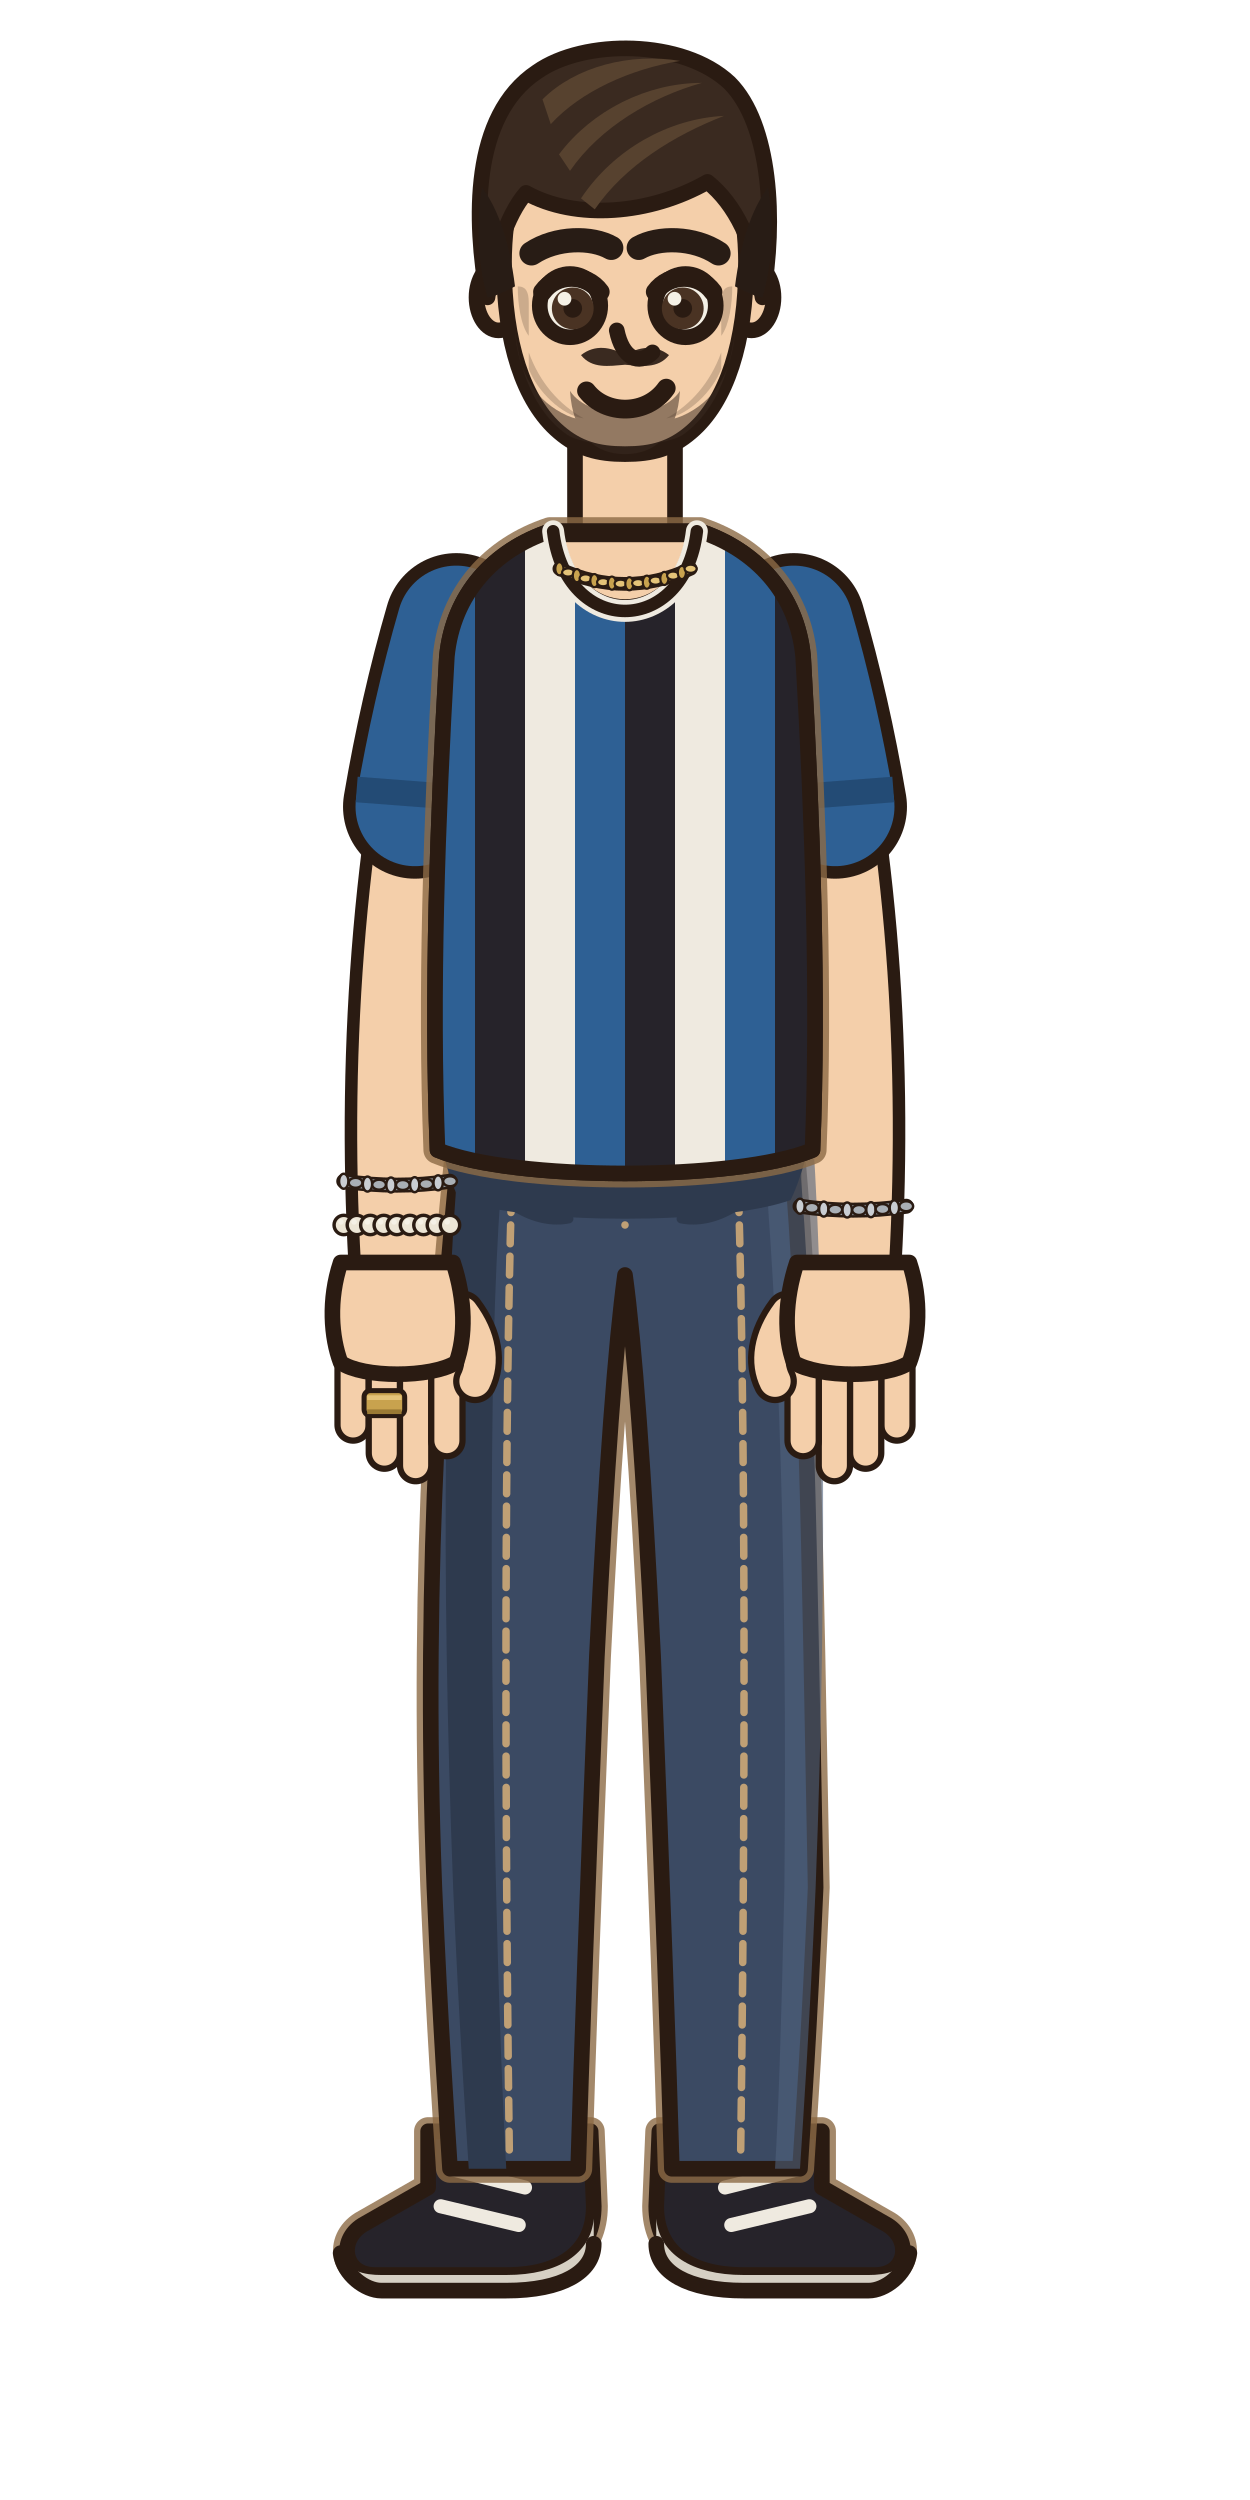
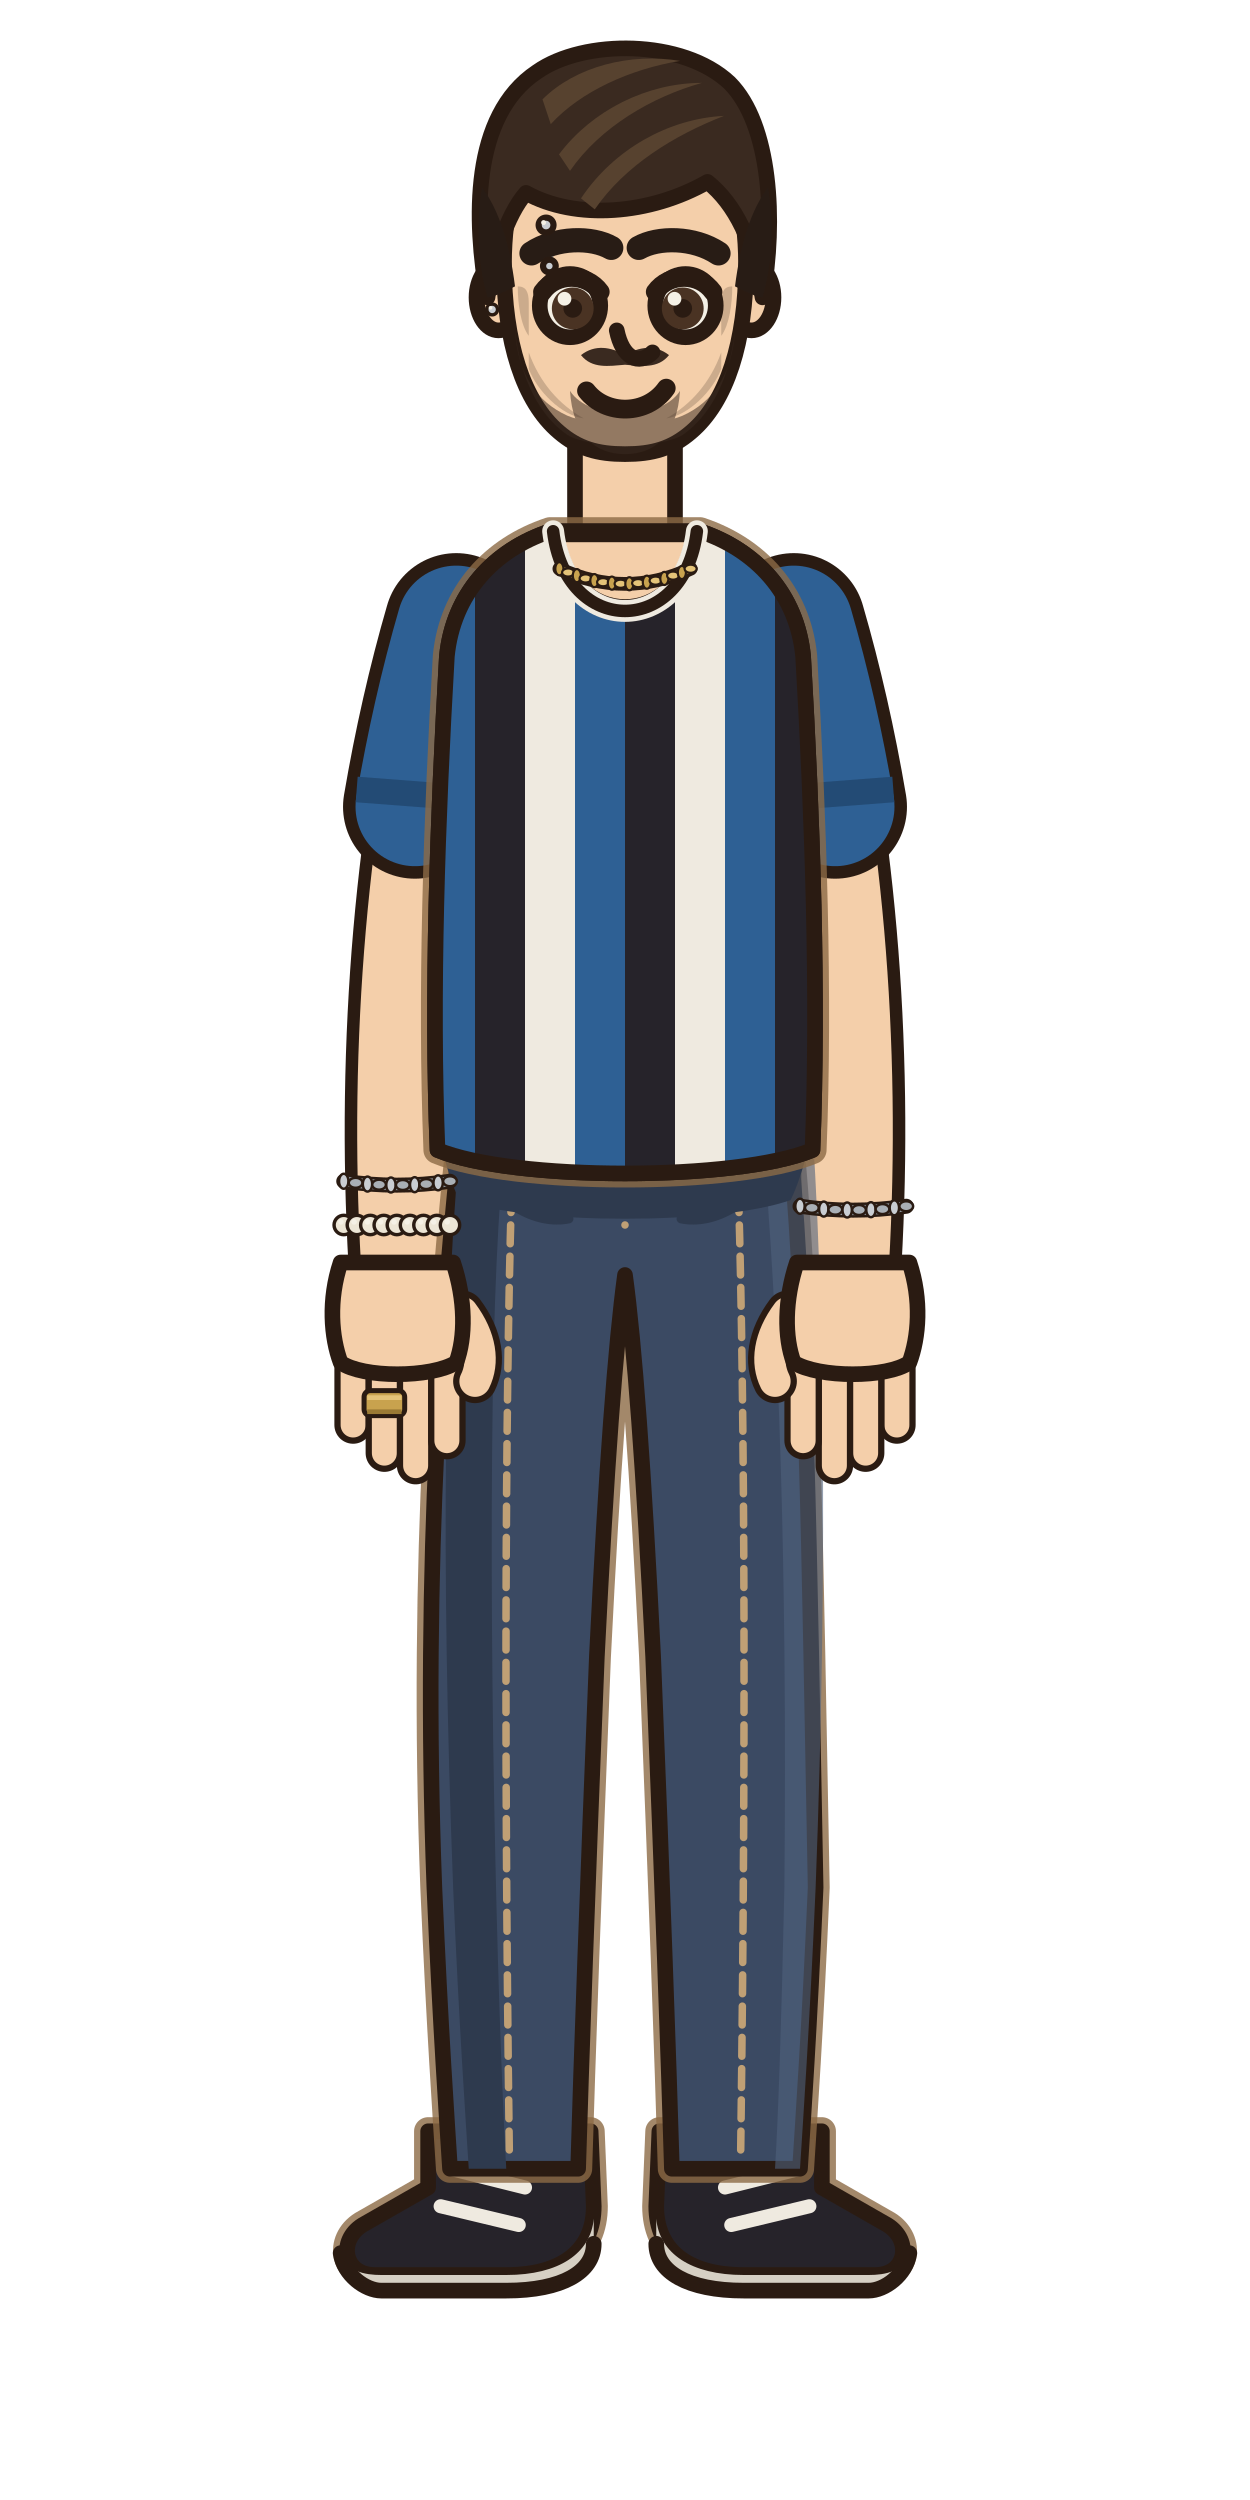
<svg xmlns="http://www.w3.org/2000/svg" viewBox="0 0 400 800" width="400" height="800" role="img" aria-label="Matheus - corpo inteiro">
  <defs>
    <clipPath id="mt-shirt">
      <path d="M 143 210 C 145 190, 158 176, 176 170 L 224 170 C 242 176, 255 190, 257 210 C 260 262, 262 318, 260 368 C 236 378, 164 378, 140 368 C 138 318, 140 262, 143 210 Z" />
    </clipPath>
  </defs>
  <g stroke="#2A1B12" stroke-width="5" stroke-linecap="round" stroke-linejoin="round">
    <g fill="none" stroke-linecap="round">
      <path stroke="#2A1B12" stroke-width="37" d="M 148 200 C 132 262, 126 334, 130 404" />
      <path stroke="#F4CFAA" stroke-width="29" d="M 148 200 C 132 262, 126 334, 130 404" />
      <path stroke="#2A1B12" stroke-width="37" d="M 252 200 C 268 262, 274 334, 270 404" />
      <path stroke="#F4CFAA" stroke-width="29" d="M 252 200 C 268 262, 274 334, 270 404" />
      <path stroke="#2A1B12" stroke-width="46" d="M 146 200 C 140.60 218.60, 136.19 238.10, 132.77 258.18" />
      <path stroke="#2E6094" stroke-width="38" d="M 146 200 C 140.60 218.60, 136.19 238.10, 132.77 258.18" />
      <path stroke="#2A1B12" stroke-width="46" d="M 254 200 C 259.40 218.60, 263.81 238.10, 267.23 258.18" />
      <path stroke="#2E6094" stroke-width="38" d="M 254 200 C 259.40 218.60, 263.81 238.10, 267.23 258.18" />
      <path stroke="#234B75" stroke-width="38" stroke-linecap="butt" d="M 133.4 250 L 132.77 258.18" />
      <path stroke="#234B75" stroke-width="38" stroke-linecap="butt" d="M 266.6 250 L 267.23 258.18" />
    </g>
    <g>
      <path fill="none" stroke="#8C6A45" stroke-width="9" opacity="0.8" stroke-linejoin="round" d="M 137 682 L 189 682 L 190 706 C 190 720, 180 728, 162 728 L 120 728 C 110 728, 108 717, 116 712 L 137 700 Z" />
      <path fill="#26232A" d="M 137 682 L 189 682 L 190 706 C 190 720, 180 728, 162 728 L 120 728 C 110 728, 108 717, 116 712 L 137 700 Z" />
      <path fill="#D6D0C4" stroke="none" d="M 109 720 C 110 727, 117 728, 122 728 L 162 728 C 179 728, 189 721, 190 710 L 190 720 C 189 728, 179 733, 162 733 L 120 733 C 111 733, 107 727, 109 720 Z" />
      <path fill="none" stroke="#EFEAE0" stroke-width="4.5" d="M 144 694 L 168 700 M 141 706 L 166 712" />
      <path fill="none" stroke="#2A1B12" stroke-width="5" d="M 109 721 C 110 728, 117 733, 122 733 L 162 733 C 180 733, 190 727, 190 718" />
    </g>
    <g>
      <path fill="none" stroke="#8C6A45" stroke-width="9" opacity="0.8" stroke-linejoin="round" d="M 263 682 L 211 682 L 210 706 C 210 720, 220 728, 238 728 L 280 728 C 290 728, 292 717, 284 712 L 263 700 Z" />
      <path fill="#26232A" d="M 263 682 L 211 682 L 210 706 C 210 720, 220 728, 238 728 L 280 728 C 290 728, 292 717, 284 712 L 263 700 Z" />
      <path fill="#D6D0C4" stroke="none" d="M 291 720 C 290 727, 283 728, 278 728 L 238 728 C 221 728, 211 721, 210 710 L 210 720 C 211 728, 221 733, 238 733 L 280 733 C 289 733, 293 727, 291 720 Z" />
      <path fill="none" stroke="#EFEAE0" stroke-width="4.5" d="M 256 694 L 232 700 M 259 706 L 234 712" />
      <path fill="none" stroke="#2A1B12" stroke-width="5" d="M 291 721 C 290 728, 283 733, 278 733 L 238 733 C 220 733, 210 727, 210 718" />
    </g>
    <path fill="none" stroke="#8C6A45" stroke-width="9" opacity="0.8" stroke-linejoin="round" d="M 148 358 C 142 412, 135 500, 139 604 C 141 650, 143 678, 144 694 L 185 694 C 186 660, 188 604, 191 530 C 194 470, 197 430, 200 408 C 203 430, 206 470, 209 530 C 212 604, 214 660, 215 694 L 256 694 C 257 678, 259 650, 261 604 C 259 500, 258 412, 252 358 Z" />
    <path fill="#3B4A63" d="M 148 358 C 142 412, 135 500, 139 604 C 141 650, 143 678, 144 694 L 185 694 C 186 660, 188 604, 191 530 C 194 470, 197 430, 200 408 C 203 430, 206 470, 209 530 C 212 604, 214 660, 215 694 L 256 694 C 257 678, 259 650, 261 604 C 259 500, 258 412, 252 358 Z" />
    <path fill="#2E3A4E" stroke="none" d="M 148 358 C 142 412, 141 500, 145 604 C 147 650, 149 678, 150 694 L 162 694 C 159 640, 156 520, 158 430 C 159 392, 161 366, 163 358 Z" />
    <path fill="#4E607C" stroke="none" opacity="0.6" d="M 244 364 C 249 420, 252 500, 251 604 C 250 650, 249 678, 248 694 L 256 694 C 257 678, 259 650, 261 604 C 265 500, 264 400, 258 336 Z" />
    <g fill="none" stroke="#C0A075" stroke-width="2.4" stroke-dasharray="6 4">
      <path d="M 164 372 C 162 430, 161 540, 163 690" />
      <path d="M 236 372 C 238 430, 239 540, 237 690" />
      <path d="M 200 362 L 200 392" />
    </g>
    <g fill="none" stroke="#2E3A4E" stroke-width="3">
      <path d="M 148 366 C 158 386, 172 392, 182 390" />
      <path d="M 252 366 C 242 386, 228 392, 218 390" />
    </g>
    <path fill="#2E3A4E" stroke="none" d="M 148 358 L 252 358 C 252 366, 253 372, 253 376 L 147 376 C 147 372, 148 366, 148 358 Z" />
    <path fill="#2E3A4E" stroke="none" d="M 141 366 C 165 378, 235 378, 259 366 C 257 374, 255 380, 253 384 C 231 392, 169 392, 147 384 C 145 380, 143 374, 141 366 Z" />
    <path fill="#F4CFAA" d="M 184 130 L 184 178 C 184 188, 216 188, 216 178 L 216 130 Z" />
    <path fill="none" stroke="#8C6A45" stroke-width="9" opacity="0.8" stroke-linejoin="round" d="M 143 210 C 145 190, 158 176, 176 170 L 224 170 C 242 176, 255 190, 257 210 C 260 262, 262 318, 260 368 C 236 378, 164 378, 140 368 C 138 318, 140 262, 143 210 Z" />
    <path fill="#2E6094" d="M 143 210 C 145 190, 158 176, 176 170 L 224 170 C 242 176, 255 190, 257 210 C 260 262, 262 318, 260 368 C 236 378, 164 378, 140 368 C 138 318, 140 262, 143 210 Z" />
    <g clip-path="url(#mt-shirt)" stroke="none">
      <rect x="136" y="168" width="16.6" height="214" fill="#2E6094" />
      <rect x="152" y="168" width="16.6" height="214" fill="#26232A" />
      <rect x="168" y="168" width="16.6" height="214" fill="#EFEAE0" />
      <rect x="184" y="168" width="16.6" height="214" fill="#2E6094" />
      <rect x="200" y="168" width="16.6" height="214" fill="#26232A" />
      <rect x="216" y="168" width="16.6" height="214" fill="#EFEAE0" />
      <rect x="232" y="168" width="16.6" height="214" fill="#2E6094" />
      <rect x="248" y="168" width="16.6" height="214" fill="#26232A" />
    </g>
    <path fill="none" stroke="#2A1B12" stroke-width="5" stroke-linejoin="round" d="M 143 210 C 145 190, 158 176, 176 170 L 224 170 C 242 176, 255 190, 257 210 C 260 262, 262 318, 260 368 C 236 378, 164 378, 140 368 C 138 318, 140 262, 143 210 Z" />
    <path fill="#F4CFAA" d="M 178 171 C 182 202, 218 202, 222 171 Z" />
    <path fill="none" stroke="#EFEAE0" stroke-width="7" d="M 177 170 C 181 204, 219 204, 223 170" />
    <path fill="none" stroke="#2A1B12" stroke-width="4" d="M 177 170 C 181 204, 219 204, 223 170" />
    <path fill="none" stroke="#2A1B12" stroke-width="4.40" stroke-linecap="round" d="M 179 182 Q 200 191.7 221 182" />
    <path fill="none" stroke="#9A7A34" stroke-width="2.20" stroke-linecap="round" d="M 179 182 Q 200 191.7 221 182" />
    <ellipse cx="179.0" cy="182.0" rx="1.30" ry="2.10" fill="#C8A24E" stroke="#2A1B12" stroke-width="0.71" />
    <ellipse cx="181.8" cy="183.2" rx="1.93" ry="1.30" fill="#E4C378" stroke="#2A1B12" stroke-width="0.71" />
    <ellipse cx="184.6" cy="184.2" rx="1.30" ry="2.10" fill="#C8A24E" stroke="#2A1B12" stroke-width="0.71" />
    <ellipse cx="187.4" cy="185.1" rx="1.93" ry="1.30" fill="#E4C378" stroke="#2A1B12" stroke-width="0.71" />
    <ellipse cx="190.2" cy="185.8" rx="1.30" ry="2.10" fill="#C8A24E" stroke="#2A1B12" stroke-width="0.71" />
    <ellipse cx="193.0" cy="186.3" rx="1.93" ry="1.30" fill="#E4C378" stroke="#2A1B12" stroke-width="0.71" />
    <ellipse cx="195.8" cy="186.6" rx="1.30" ry="2.10" fill="#C8A24E" stroke="#2A1B12" stroke-width="0.71" />
    <ellipse cx="198.6" cy="186.8" rx="1.93" ry="1.30" fill="#E4C378" stroke="#2A1B12" stroke-width="0.71" />
    <ellipse cx="201.4" cy="186.8" rx="1.30" ry="2.10" fill="#C8A24E" stroke="#2A1B12" stroke-width="0.71" />
    <ellipse cx="204.2" cy="186.6" rx="1.93" ry="1.30" fill="#E4C378" stroke="#2A1B12" stroke-width="0.71" />
    <ellipse cx="207.0" cy="186.3" rx="1.30" ry="2.10" fill="#C8A24E" stroke="#2A1B12" stroke-width="0.71" />
    <ellipse cx="209.8" cy="185.8" rx="1.93" ry="1.30" fill="#E4C378" stroke="#2A1B12" stroke-width="0.71" />
    <ellipse cx="212.6" cy="185.1" rx="1.30" ry="2.10" fill="#C8A24E" stroke="#2A1B12" stroke-width="0.71" />
    <ellipse cx="215.4" cy="184.2" rx="1.93" ry="1.30" fill="#E4C378" stroke="#2A1B12" stroke-width="0.71" />
    <ellipse cx="218.2" cy="183.2" rx="1.30" ry="2.10" fill="#C8A24E" stroke="#2A1B12" stroke-width="0.71" />
    <ellipse cx="221.0" cy="182.0" rx="1.93" ry="1.30" fill="#E4C378" stroke="#2A1B12" stroke-width="0.71" />
    <g stroke-linecap="round">
      <circle cx="110.0" cy="392" r="3.1" fill="#EDE6D6" stroke="#2A1B12" stroke-width="1.1" />
      <circle cx="109.1" cy="391.0" r="0.9" fill="#F5F1E6" stroke="none" />
      <circle cx="114.2" cy="392" r="3.1" fill="#EDE6D6" stroke="#2A1B12" stroke-width="1.1" />
      <circle cx="113.3" cy="391.0" r="0.9" fill="#F5F1E6" stroke="none" />
      <circle cx="118.5" cy="392" r="3.1" fill="#EDE6D6" stroke="#2A1B12" stroke-width="1.1" />
      <circle cx="117.6" cy="391.0" r="0.9" fill="#F5F1E6" stroke="none" />
      <circle cx="122.8" cy="392" r="3.1" fill="#EDE6D6" stroke="#2A1B12" stroke-width="1.1" />
      <circle cx="121.8" cy="391.0" r="0.9" fill="#F5F1E6" stroke="none" />
      <circle cx="127.0" cy="392" r="3.1" fill="#EDE6D6" stroke="#2A1B12" stroke-width="1.1" />
      <circle cx="126.1" cy="391.0" r="0.9" fill="#F5F1E6" stroke="none" />
      <circle cx="131.2" cy="392" r="3.1" fill="#EDE6D6" stroke="#2A1B12" stroke-width="1.1" />
      <circle cx="130.3" cy="391.0" r="0.9" fill="#F5F1E6" stroke="none" />
      <circle cx="135.5" cy="392" r="3.1" fill="#EDE6D6" stroke="#2A1B12" stroke-width="1.1" />
      <circle cx="134.6" cy="391.0" r="0.9" fill="#F5F1E6" stroke="none" />
      <circle cx="139.8" cy="392" r="3.1" fill="#EDE6D6" stroke="#2A1B12" stroke-width="1.1" />
      <circle cx="138.8" cy="391.0" r="0.9" fill="#F5F1E6" stroke="none" />
      <circle cx="144.0" cy="392" r="3.1" fill="#EDE6D6" stroke="#2A1B12" stroke-width="1.1" />
      <circle cx="143.1" cy="391.0" r="0.9" fill="#F5F1E6" stroke="none" />
      <path fill="none" stroke="#2A1B12" stroke-width="4.8" stroke-linecap="round" d="M 110 378 Q 127 380.5 144 378" />
      <path fill="none" stroke="#8D949B" stroke-width="3.2" stroke-linecap="round" d="M 110 378 Q 127 380.5 144 378" />
      <ellipse cx="110.0" cy="378.0" rx="1.5" ry="2.4" fill="#C9CDD2" stroke="#2A1B12" stroke-width="0.8" />
      <ellipse cx="113.8" cy="378.5" rx="2.2" ry="1.6" fill="#A9AFB5" stroke="#2A1B12" stroke-width="0.8" />
      <ellipse cx="117.6" cy="378.9" rx="1.5" ry="2.4" fill="#C9CDD2" stroke="#2A1B12" stroke-width="0.8" />
      <ellipse cx="121.3" cy="379.1" rx="2.2" ry="1.6" fill="#A9AFB5" stroke="#2A1B12" stroke-width="0.8" />
      <ellipse cx="125.1" cy="379.2" rx="1.5" ry="2.4" fill="#C9CDD2" stroke="#2A1B12" stroke-width="0.8" />
      <ellipse cx="128.9" cy="379.2" rx="2.2" ry="1.6" fill="#A9AFB5" stroke="#2A1B12" stroke-width="0.8" />
      <ellipse cx="132.7" cy="379.1" rx="1.5" ry="2.4" fill="#C9CDD2" stroke="#2A1B12" stroke-width="0.8" />
      <ellipse cx="136.4" cy="378.9" rx="2.2" ry="1.6" fill="#A9AFB5" stroke="#2A1B12" stroke-width="0.8" />
      <ellipse cx="140.2" cy="378.5" rx="1.5" ry="2.4" fill="#C9CDD2" stroke="#2A1B12" stroke-width="0.8" />
      <ellipse cx="144.0" cy="378.0" rx="2.2" ry="1.6" fill="#A9AFB5" stroke="#2A1B12" stroke-width="0.8" />
      <path fill="none" stroke="#2A1B12" stroke-width="4.8" stroke-linecap="round" d="M 256 386 Q 273 388.5 290 386" />
      <path fill="none" stroke="#8D949B" stroke-width="3.2" stroke-linecap="round" d="M 256 386 Q 273 388.5 290 386" />
      <ellipse cx="256.0" cy="386.0" rx="1.5" ry="2.4" fill="#C9CDD2" stroke="#2A1B12" stroke-width="0.8" />
      <ellipse cx="259.8" cy="386.5" rx="2.2" ry="1.6" fill="#A9AFB5" stroke="#2A1B12" stroke-width="0.8" />
      <ellipse cx="263.6" cy="386.9" rx="1.5" ry="2.4" fill="#C9CDD2" stroke="#2A1B12" stroke-width="0.8" />
      <ellipse cx="267.3" cy="387.1" rx="2.2" ry="1.6" fill="#A9AFB5" stroke="#2A1B12" stroke-width="0.8" />
      <ellipse cx="271.1" cy="387.2" rx="1.5" ry="2.4" fill="#C9CDD2" stroke="#2A1B12" stroke-width="0.8" />
      <ellipse cx="274.9" cy="387.2" rx="2.2" ry="1.6" fill="#A9AFB5" stroke="#2A1B12" stroke-width="0.8" />
      <ellipse cx="278.7" cy="387.1" rx="1.5" ry="2.4" fill="#C9CDD2" stroke="#2A1B12" stroke-width="0.8" />
      <ellipse cx="282.4" cy="386.9" rx="2.2" ry="1.6" fill="#A9AFB5" stroke="#2A1B12" stroke-width="0.8" />
      <ellipse cx="286.2" cy="386.5" rx="1.5" ry="2.4" fill="#C9CDD2" stroke="#2A1B12" stroke-width="0.8" />
      <ellipse cx="290.0" cy="386.0" rx="2.2" ry="1.6" fill="#A9AFB5" stroke="#2A1B12" stroke-width="0.8" />
    </g>
  </g>
  <g stroke="#2A1B12" stroke-width="5" stroke-linecap="round" stroke-linejoin="round">
    <g fill="none">
      <path stroke="#2A1B12" stroke-width="12" d="M 113 430 L 113 456" />
      <path stroke="#F4CFAA" stroke-width="8" d="M 113 430 L 113 456" />
      <path stroke="#2A1B12" stroke-width="12" d="M 123 430 L 123 465" />
      <path stroke="#F4CFAA" stroke-width="8" d="M 123 430 L 123 465" />
      <path stroke="#2A1B12" stroke-width="12" d="M 133 430 L 133 469" />
      <path stroke="#F4CFAA" stroke-width="8" d="M 133 430 L 133 469" />
      <path stroke="#2A1B12" stroke-width="12" d="M 143 430 L 143 461" />
      <path stroke="#F4CFAA" stroke-width="8" d="M 143 430 L 143 461" />
    </g>
    <path fill="none" stroke="#2A1B12" stroke-width="14" d="M 148 420 C 154 428, 155 436, 152 442" />
    <path fill="none" stroke="#F4CFAA" stroke-width="10" d="M 148 420 C 154 428, 155 436, 152 442" />
    <path fill="#F4CFAA" d="M 109 404 L 145 404 C 149 416, 149 428, 146 436       C 138 441, 116 441, 109 436 C 106 428, 105 416, 109 404 Z" />
    <g stroke="#2A1B12" stroke-width="1.6">
      <rect x="116.5" y="445" width="13" height="8" rx="2" fill="#C8A24E" />
      <path fill="#E4C378" stroke="none" d="M 117.5 446.5 L 128.5 446.5 L 128.5 448 L 117.5 448 Z" />
      <path fill="#9A7A34" stroke="none" d="M 117.5 451 L 128.5 451 L 128.5 452.5 L 117.5 452.5 Z" />
    </g>
  </g>
  <g transform="translate(400 0) scale(-1 1)" stroke="#2A1B12" stroke-width="5" stroke-linecap="round" stroke-linejoin="round">
    <g fill="none">
      <path stroke="#2A1B12" stroke-width="12" d="M 113 430 L 113 456" />
      <path stroke="#F4CFAA" stroke-width="8" d="M 113 430 L 113 456" />
      <path stroke="#2A1B12" stroke-width="12" d="M 123 430 L 123 465" />
      <path stroke="#F4CFAA" stroke-width="8" d="M 123 430 L 123 465" />
      <path stroke="#2A1B12" stroke-width="12" d="M 133 430 L 133 469" />
      <path stroke="#F4CFAA" stroke-width="8" d="M 133 430 L 133 469" />
      <path stroke="#2A1B12" stroke-width="12" d="M 143 430 L 143 461" />
      <path stroke="#F4CFAA" stroke-width="8" d="M 143 430 L 143 461" />
    </g>
    <path fill="none" stroke="#2A1B12" stroke-width="14" d="M 148 420 C 154 428, 155 436, 152 442" />
    <path fill="none" stroke="#F4CFAA" stroke-width="10" d="M 148 420 C 154 428, 155 436, 152 442" />
    <path fill="#F4CFAA" d="M 109 404 L 145 404 C 149 416, 149 428, 146 436       C 138 441, 116 441, 109 436 C 106 428, 105 416, 109 404 Z" />
  </g>
  <g transform="translate(87.36 -3.40) scale(0.88)">
    <g stroke="#2A1B12" stroke-width="5.68" stroke-linecap="round" stroke-linejoin="round">
      <ellipse cx="82" cy="112" rx="8" ry="12" fill="#F4CFAA" />
      <ellipse cx="174" cy="112" rx="8" ry="12" fill="#F4CFAA" />
      <path fill="#F4CFAA" d="M 84 100       C 84 58, 103 44, 128 44       C 153 44, 172 58, 172 100       C 172 128, 165 150, 152 161       C 145 167, 138 169, 128 169       C 118 169, 111 167, 104 161       C 91 150, 84 128, 84 100 Z" />
      <g stroke="none" fill="#3A2A20" opacity="0.52">
        <path d="M 88 124 C 90 142, 97 155, 107 162 C 115 167, 141 167, 149 162         C 159 155, 166 142, 168 124 C 167 140, 160 150, 149 155         C 140 159, 116 159, 107 155 C 96 150, 89 140, 88 124 Z" />
        <path d="M 108 146 C 115 157, 141 157, 148 146 C 147 162, 139 169, 128 169         C 117 169, 109 162, 108 146 Z" />
      </g>
      <g stroke="none" fill="#3A2A20" opacity="0.22">
        <path d="M 93 132 C 97 143, 104 151, 113 156 C 105 155, 96 146, 93 138 Z" />
        <path d="M 163 132 C 159 143, 152 151, 143 156 C 151 155, 160 146, 163 138 Z" />
        <path d="M 89 108 C 92 108, 93 110, 93 114 L 93 126 C 90 122, 89 114, 89 108 Z" />
        <path d="M 167 108 C 164 108, 163 110, 163 114 L 163 126 C 166 122, 167 114, 167 108 Z" />
      </g>
      <path stroke="none" fill="#3A2A20" d="M 112 133 C 117 129, 123 130, 128 133       C 133 130, 139 129, 144 133 C 140 138, 134 137, 128 136.5       C 122 137, 116 138, 112 133 Z" />
      <path fill="#3A2A20" d="M 78 112 C 73 84, 72 46, 96 30 C 113 18, 149 18, 166 34 C 181 49, 183 84, 178 112 C 175 92, 168 78, 158 70 C 137 82, 110 84, 92 74 C 85 82, 80 98, 78 112 Z" />
      <path fill="#281C15" stroke="none" d="M 78 112 C 74 98, 74 84, 76 72       C 82 80, 86 92, 88 108 C 84 110, 80 112, 78 112 Z" />
      <path fill="#281C15" stroke="none" d="M 178 112 C 182 98, 182 84, 180 72       C 174 80, 170 92, 168 108 C 172 110, 176 112, 178 112 Z" />
      <g stroke="none" fill="#57422F">
        <path d="M 98 40 C 110 28, 130 23, 148 26 C 130 29, 112 37, 101 49 Z" />
        <path d="M 104 60 C 116 44, 136 34, 156 34 C 138 39, 119 50, 108 66 Z" />
        <path d="M 112 76 C 124 58, 144 47, 164 46 C 146 53, 128 64, 117 80 Z" />
      </g>
+       <g>
+         <circle cx="79.7" cy="116.4" r="1.95" fill="#C9CDD2" stroke="#2A1B12" stroke-width="1.25" />
+         <circle cx="79.1" cy="115.8" r="0.68" fill="#F5F1E6" stroke="none" />
+       </g>
+       <path fill="none" stroke="#A9AFB5" stroke-width="3.30" stroke-linecap="round" d="M 99.3 86.4 L 100.5 100.2" />
      <path fill="none" stroke="#281C15" stroke-width="8.81" d="M 94 96 C 103 90, 116 90, 123 94" />
      <path fill="none" stroke="#281C15" stroke-width="8.81" d="M 133 94 C 140 90, 153 90, 162 96" />
+       <g>
+         <circle cx="99.3" cy="85.7" r="2.7" fill="#C9CDD2" stroke="#2A1B12" stroke-width="2.27" />
+         <circle cx="98.4" cy="84.8" r="0.9" fill="#F5F1E6" stroke="none" />
+         <circle cx="100.5" cy="100.6" r="2.3" fill="#C9CDD2" stroke="#2A1B12" stroke-width="2.27" />
+       </g>
      <g>
        <ellipse cx="108" cy="115" rx="11" ry="11.5" fill="#F5F1E6" />
        <circle cx="109" cy="116" r="7.6" fill="#4A3323" stroke="none" />
        <circle cx="109" cy="116" r="3.4" fill="#2A1B12" stroke="none" />
        <circle cx="106" cy="112.5" r="2.5" fill="#F5F1E6" stroke="none" />
        <path fill="none" stroke="#2A1B12" stroke-width="6.82" d="M 98 110 C 103 103, 114 103, 119 110" />
      </g>
      <g>
        <ellipse cx="150" cy="115" rx="11" ry="11.5" fill="#F5F1E6" />
        <circle cx="149" cy="116" r="7.6" fill="#4A3323" stroke="none" />
        <circle cx="149" cy="116" r="3.4" fill="#2A1B12" stroke="none" />
        <circle cx="146" cy="112.5" r="2.5" fill="#F5F1E6" stroke="none" />
        <path fill="none" stroke="#2A1B12" stroke-width="6.82" d="M 139 110 C 144 103, 155 103, 160 110" />
      </g>
      <path fill="none" stroke="#2A1B12" stroke-width="5.68" d="M 125 124 C 127 134, 133 137, 138 132" />
      <path fill="none" stroke="#2A1B12" stroke-width="6.82" d="M 114 146 C 121 155, 136 155, 143 145" />
    </g>
  </g>
</svg>
